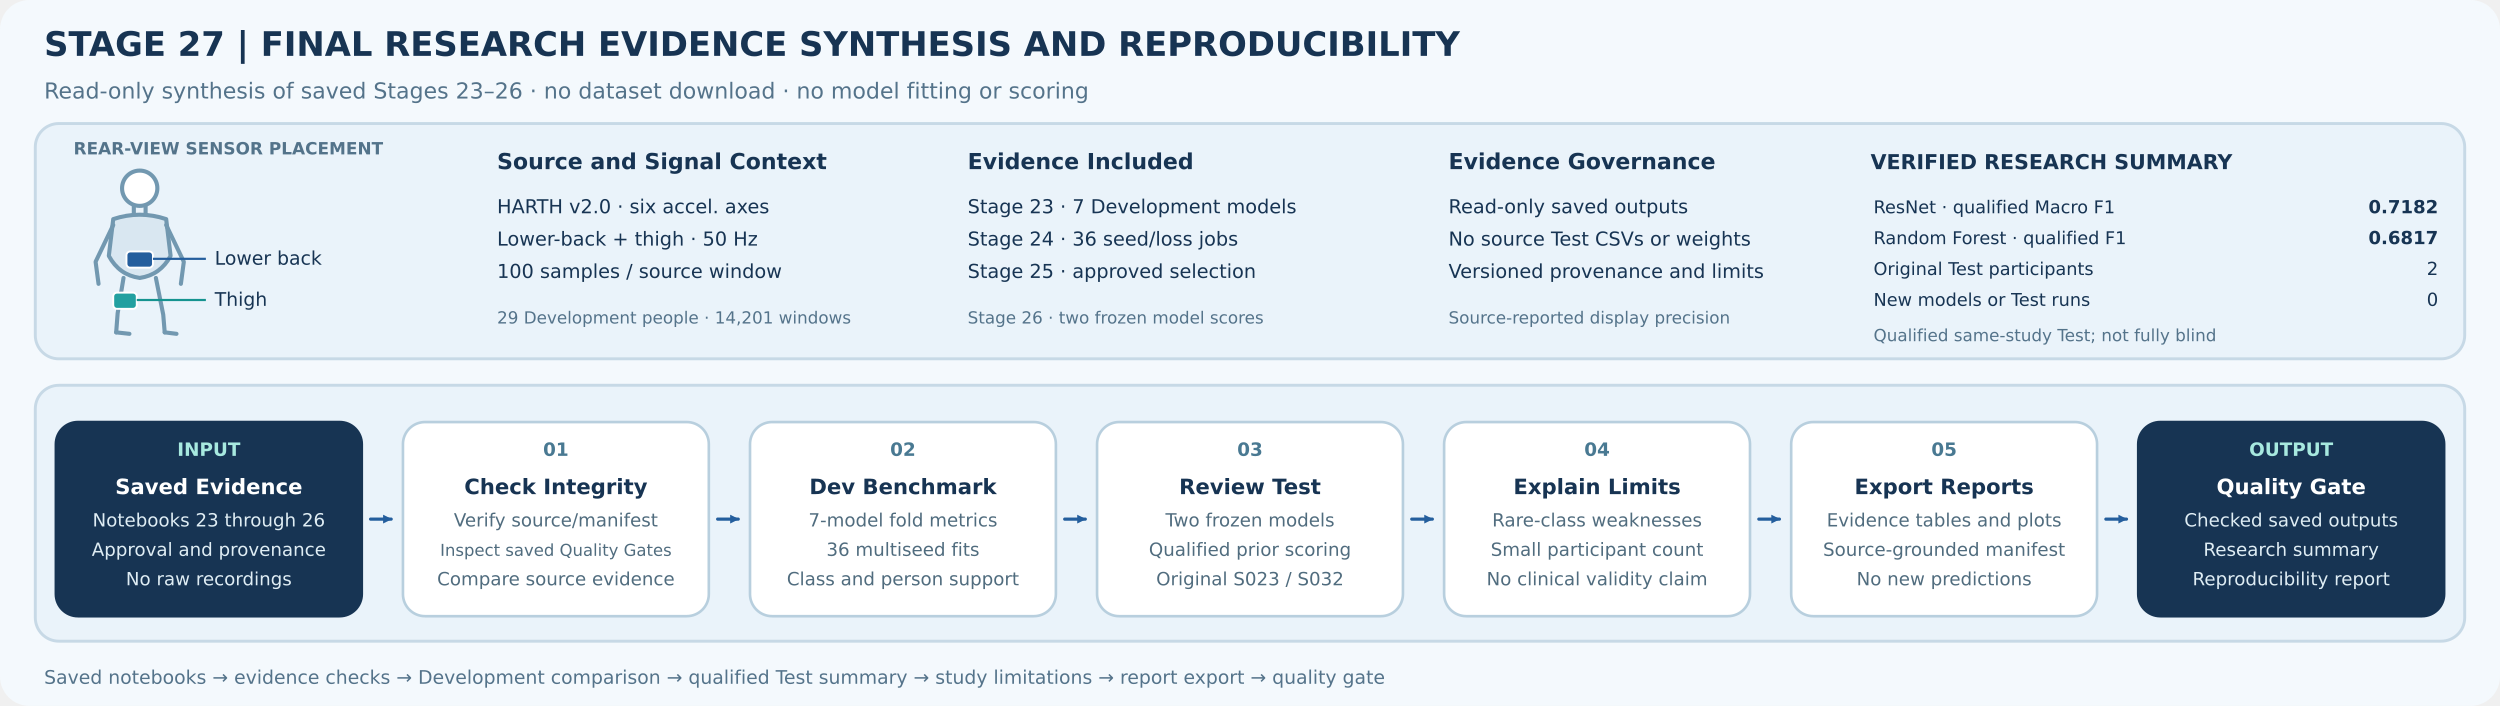
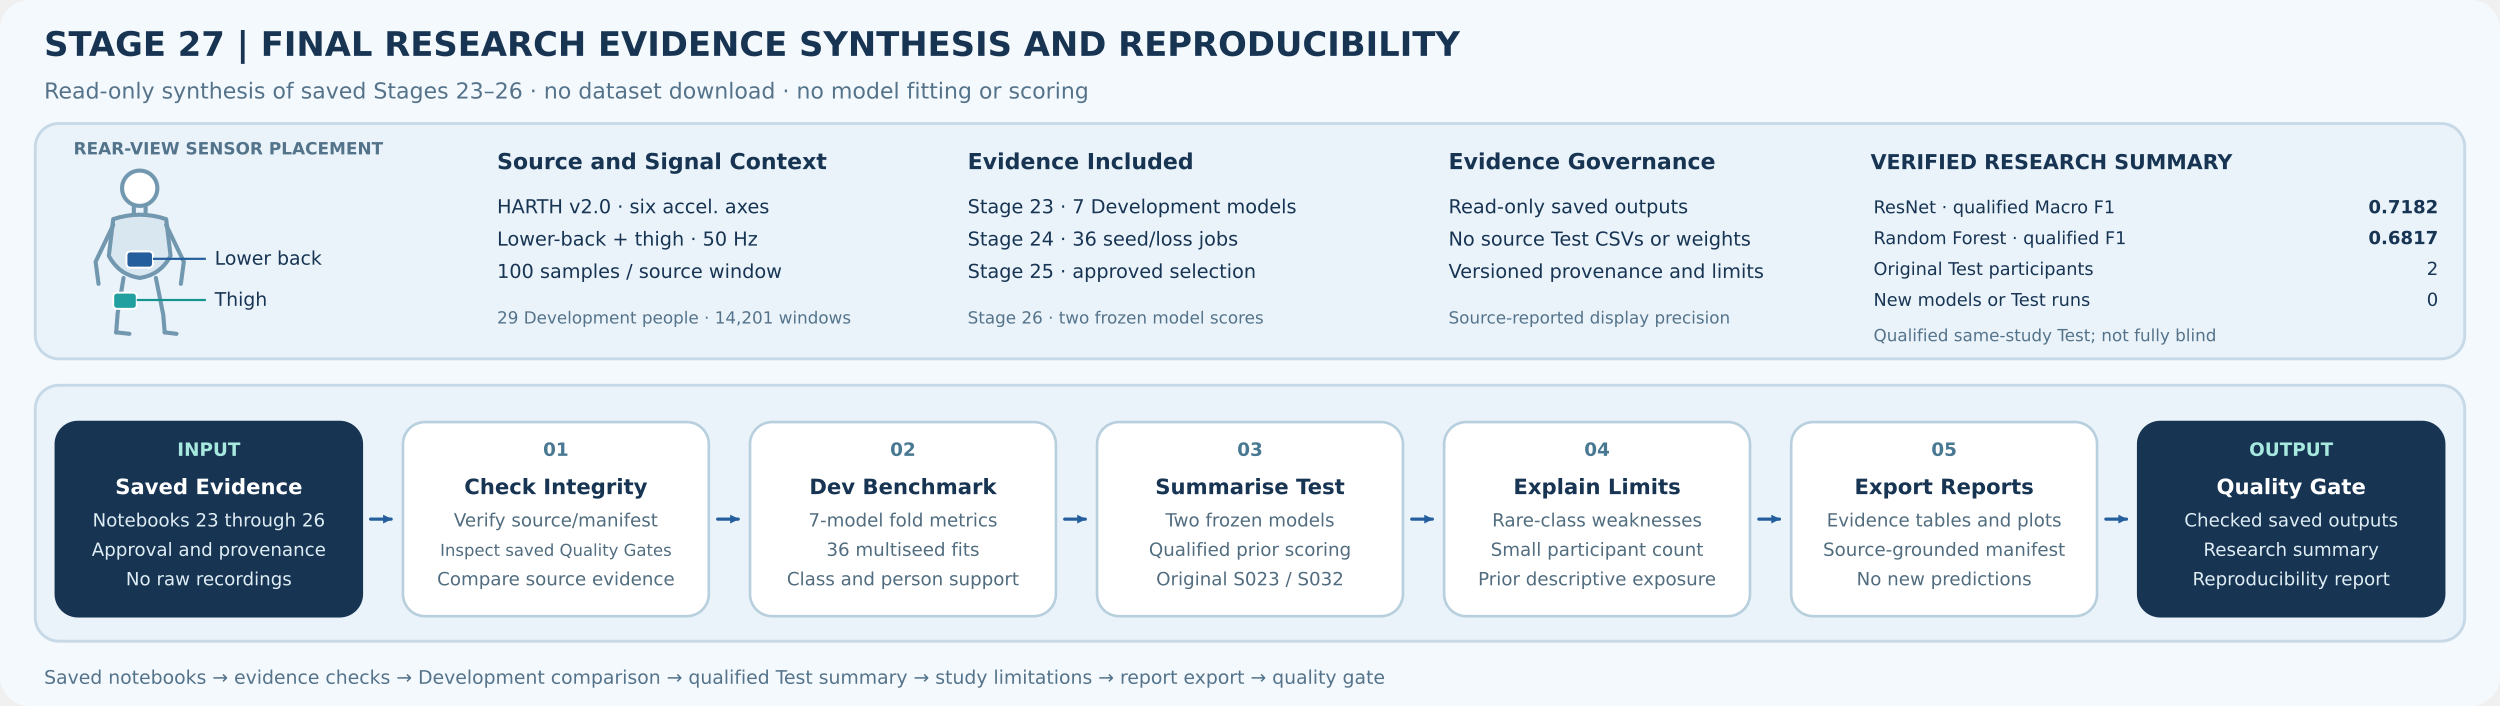
<svg xmlns="http://www.w3.org/2000/svg" width="1700" height="480" viewBox="0 0 1700 480" role="img" aria-labelledby="title desc">
  <defs>
    <marker id="small-arrow" markerUnits="userSpaceOnUse" markerWidth="6" markerHeight="6" refX="5.5" refY="3" orient="auto">
      <path d="M0 0 L6 3 L0 6 Z" fill="#245E9D" />
    </marker>
  </defs>
  <rect width="1700" height="480" rx="20" fill="#F4F9FD" />
  <g font-family="DejaVu Sans, Arial, sans-serif">
    <text x="30" y="38" font-size="23" font-weight="700" fill="#173453">STAGE 27 | FINAL RESEARCH EVIDENCE SYNTHESIS AND REPRODUCIBILITY</text>
    <text x="30" y="67" font-size="15" fill="#54738A">Read-only synthesis of saved Stages 23–26 · no dataset download · no model fitting or scoring</text>
    <rect x="24" y="84" width="1652" height="160" rx="16" fill="#EAF3FA" stroke="#C7D9E6" stroke-width="2" />
    <rect x="24" y="262" width="1652" height="174" rx="16" fill="#EAF3FA" stroke="#C7D9E6" stroke-width="2" />
    <g aria-label="Rear-view two-sensor placement, completely within context panel">
      <text x="50" y="105" font-size="11.5" font-weight="700" fill="#53738A">REAR-VIEW SENSOR PLACEMENT</text>
      <g stroke="#7298B0" stroke-width="2.8" stroke-linecap="round" stroke-linejoin="round">
        <circle cx="95" cy="128" r="12" fill="#FFFFFF" />
        <path d="M91 140 L91 147 M99 140 L99 147" fill="none" />
        <path d="M77 149 Q95 143 113 149 L116 174 Q109 187 95 189 Q81 187 74 174 Z" fill="#D9E7F1" />
        <path d="M77 153 L65 178 L67 193 M113 153 L125 178 L123 193" fill="none" />
        <path d="M84 189 L80 213 L79 226 M106 189 L111 214 L112 226" fill="none" />
        <path d="M79 226 L88 227 M112 226 L120 227" fill="none" />
      </g>
      <rect x="86" y="171" width="18" height="11" rx="2.5" fill="#245E9D" stroke="#FFFFFF" stroke-width="1.3" />
      <rect x="77" y="199" width="16" height="11" rx="2.5" fill="#22A0A0" stroke="#FFFFFF" stroke-width="1.3" />
      <path d="M104 176 H140" stroke="#245E9D" stroke-width="1.5" />
      <text x="146" y="180" font-size="12.8" fill="#173453">Lower back</text>
      <path d="M93 204 H140" stroke="#15938F" stroke-width="1.5" />
      <text x="146" y="208" font-size="12.8" fill="#173453">Thigh</text>
    </g>
    <g>
      <text x="338" y="115" font-size="15" font-weight="700" fill="#173453">Source and Signal Context</text>
      <text x="338" y="145" font-size="13.1" fill="#173453">HARTH v2.0 · six accel. axes</text>
      <text x="338" y="167" font-size="13.1" fill="#173453">Lower-back + thigh · 50 Hz</text>
      <text x="338" y="189" font-size="13.1" fill="#173453">100 samples / source window</text>
      <text x="338" y="220" font-size="11.4" fill="#54738A">29 Development people · 14,201 windows</text>
    </g>
    <g>
      <text x="658" y="115" font-size="15" font-weight="700" fill="#173453">Evidence Included</text>
      <text x="658" y="145" font-size="13.1" fill="#173453">Stage 23 · 7 Development models</text>
      <text x="658" y="167" font-size="13.1" fill="#173453">Stage 24 · 36 seed/loss jobs</text>
      <text x="658" y="189" font-size="13.1" fill="#173453">Stage 25 · approved selection</text>
      <text x="658" y="220" font-size="11.4" fill="#54738A">Stage 26 · two frozen model scores</text>
    </g>
    <g>
      <text x="985" y="115" font-size="15" font-weight="700" fill="#173453">Evidence Governance</text>
      <text x="985" y="145" font-size="13.1" fill="#173453">Read-only saved outputs</text>
      <text x="985" y="167" font-size="13.1" fill="#173453">No source Test CSVs or weights</text>
      <text x="985" y="189" font-size="13.1" fill="#173453">Versioned provenance and limits</text>
      <text x="985" y="220" font-size="11.4" fill="#54738A">Source-reported display precision</text>
    </g>
    <g>
      <text x="1272" y="115" font-size="14" font-weight="700" fill="#173453">VERIFIED RESEARCH SUMMARY</text>
      <text x="1274" y="145" font-size="12" fill="#173453">ResNet · qualified Macro F1</text>
      <text x="1658" y="145" font-size="12.3" font-weight="700" fill="#173453" text-anchor="end">0.7182</text>
      <text x="1274" y="166" font-size="12" fill="#173453">Random Forest · qualified F1</text>
      <text x="1658" y="166" font-size="12.3" font-weight="700" fill="#173453" text-anchor="end">0.6817</text>
      <text x="1274" y="187" font-size="12" fill="#173453">Original Test participants</text>
      <text x="1658" y="187" font-size="12.3" fill="#173453" text-anchor="end">2</text>
      <text x="1274" y="208" font-size="12" fill="#173453">New models or Test runs</text>
      <text x="1658" y="208" font-size="12.3" fill="#173453" text-anchor="end">0</text>
      <text x="1274" y="232" font-size="11.4" fill="#54738A">Qualified same-study Test; not fully blind</text>
    </g>
    <g aria-label="Six equal horizontal arrows">
      <path d="M252 353 H266" fill="none" stroke="#245E9D" stroke-width="2.2" stroke-linecap="round" marker-end="url(#small-arrow)" />
      <path d="M488 353 H502" fill="none" stroke="#245E9D" stroke-width="2.2" stroke-linecap="round" marker-end="url(#small-arrow)" />
      <path d="M724 353 H738" fill="none" stroke="#245E9D" stroke-width="2.2" stroke-linecap="round" marker-end="url(#small-arrow)" />
      <path d="M960 353 H974" fill="none" stroke="#245E9D" stroke-width="2.2" stroke-linecap="round" marker-end="url(#small-arrow)" />
      <path d="M1196 353 H1210" fill="none" stroke="#245E9D" stroke-width="2.2" stroke-linecap="round" marker-end="url(#small-arrow)" />
      <path d="M1432 353 H1446" fill="none" stroke="#245E9D" stroke-width="2.2" stroke-linecap="round" marker-end="url(#small-arrow)" />
    </g>
    <g aria-label="Seven stage-specific scientific process blocks">
      <g class="process-block">
        <rect x="38" y="287" width="208" height="132" rx="15" fill="#173453" stroke="#173453" stroke-width="1.8" />
        <text x="142" y="310" font-size="12.5" font-weight="700" fill="#A7E9DF" text-anchor="middle">INPUT</text>
        <text x="142" y="336" font-size="14.4" font-weight="700" fill="#FFFFFF" text-anchor="middle">Saved Evidence</text>
        <text x="142" y="358" font-size="12.4" fill="#DFEDF4" text-anchor="middle">Notebooks 23 through 26</text>
        <text x="142" y="378" font-size="12.4" fill="#DFEDF4" text-anchor="middle">Approval and provenance</text>
        <text x="142" y="398" font-size="12.4" fill="#DFEDF4" text-anchor="middle">No raw recordings</text>
      </g>
      <g class="process-block">
        <rect x="274" y="287" width="208" height="132" rx="15" fill="white" stroke="#B8CFDE" stroke-width="1.8" />
        <text x="378" y="310" font-size="12.5" font-weight="700" fill="#497992" text-anchor="middle">01</text>
        <text x="378" y="336" font-size="14.4" font-weight="700" fill="#173453" text-anchor="middle">Check Integrity</text>
        <text x="378" y="358" font-size="12.4" fill="#506C7E" text-anchor="middle">Verify source/manifest</text>
        <text x="378" y="378" font-size="11.2" fill="#506C7E" text-anchor="middle">Inspect saved Quality Gates</text>
        <text x="378" y="398" font-size="12.4" fill="#506C7E" text-anchor="middle">Compare source evidence</text>
      </g>
      <g class="process-block">
        <rect x="510" y="287" width="208" height="132" rx="15" fill="white" stroke="#B8CFDE" stroke-width="1.8" />
        <text x="614" y="310" font-size="12.5" font-weight="700" fill="#497992" text-anchor="middle">02</text>
        <text x="614" y="336" font-size="14.4" font-weight="700" fill="#173453" text-anchor="middle">Dev Benchmark</text>
        <text x="614" y="358" font-size="12.4" fill="#506C7E" text-anchor="middle">7-model fold metrics</text>
        <text x="614" y="378" font-size="12.4" fill="#506C7E" text-anchor="middle">36 multiseed fits</text>
        <text x="614" y="398" font-size="12.4" fill="#506C7E" text-anchor="middle">Class and person support</text>
      </g>
      <g class="process-block">
        <rect x="746" y="287" width="208" height="132" rx="15" fill="white" stroke="#B8CFDE" stroke-width="1.8" />
        <text x="850" y="310" font-size="12.5" font-weight="700" fill="#497992" text-anchor="middle">03</text>
-         <text x="850" y="336" font-size="14.4" font-weight="700" fill="#173453" text-anchor="middle">Review Test</text>
+         <text x="850" y="336" font-size="14.4" font-weight="700" fill="#173453" text-anchor="middle">Summarise Test</text>
        <text x="850" y="358" font-size="12.4" fill="#506C7E" text-anchor="middle">Two frozen models</text>
        <text x="850" y="378" font-size="12.4" fill="#506C7E" text-anchor="middle">Qualified prior scoring</text>
        <text x="850" y="398" font-size="12.4" fill="#506C7E" text-anchor="middle">Original S023 / S032</text>
      </g>
      <g class="process-block">
        <rect x="982" y="287" width="208" height="132" rx="15" fill="white" stroke="#B8CFDE" stroke-width="1.8" />
        <text x="1086" y="310" font-size="12.5" font-weight="700" fill="#497992" text-anchor="middle">04</text>
        <text x="1086" y="336" font-size="14.4" font-weight="700" fill="#173453" text-anchor="middle">Explain Limits</text>
        <text x="1086" y="358" font-size="12.4" fill="#506C7E" text-anchor="middle">Rare-class weaknesses</text>
        <text x="1086" y="378" font-size="12.4" fill="#506C7E" text-anchor="middle">Small participant count</text>
-         <text x="1086" y="398" font-size="12.4" fill="#506C7E" text-anchor="middle">No clinical validity claim</text>
+         <text x="1086" y="398" font-size="12.4" fill="#506C7E" text-anchor="middle">Prior descriptive exposure</text>
      </g>
      <g class="process-block">
        <rect x="1218" y="287" width="208" height="132" rx="15" fill="white" stroke="#B8CFDE" stroke-width="1.8" />
        <text x="1322" y="310" font-size="12.5" font-weight="700" fill="#497992" text-anchor="middle">05</text>
        <text x="1322" y="336" font-size="14.4" font-weight="700" fill="#173453" text-anchor="middle">Export Reports</text>
        <text x="1322" y="358" font-size="12.4" fill="#506C7E" text-anchor="middle">Evidence tables and plots</text>
        <text x="1322" y="378" font-size="12.4" fill="#506C7E" text-anchor="middle">Source-grounded manifest</text>
        <text x="1322" y="398" font-size="12.4" fill="#506C7E" text-anchor="middle">No new predictions</text>
      </g>
      <g class="process-block">
        <rect x="1454" y="287" width="208" height="132" rx="15" fill="#173453" stroke="#173453" stroke-width="1.8" />
        <text x="1558" y="310" font-size="12.5" font-weight="700" fill="#A7E9DF" text-anchor="middle">OUTPUT</text>
        <text x="1558" y="336" font-size="14.4" font-weight="700" fill="#FFFFFF" text-anchor="middle">Quality Gate</text>
        <text x="1558" y="358" font-size="12.4" fill="#DFEDF4" text-anchor="middle">Checked saved outputs</text>
        <text x="1558" y="378" font-size="12.4" fill="#DFEDF4" text-anchor="middle">Research summary</text>
        <text x="1558" y="398" font-size="12.4" fill="#DFEDF4" text-anchor="middle">Reproducibility report</text>
      </g>
    </g>
    <text x="30" y="465" font-size="12.8" fill="#54738A">Saved notebooks → evidence checks → Development comparison → qualified Test summary → study limitations → report export → quality gate</text>
  </g>
</svg>
